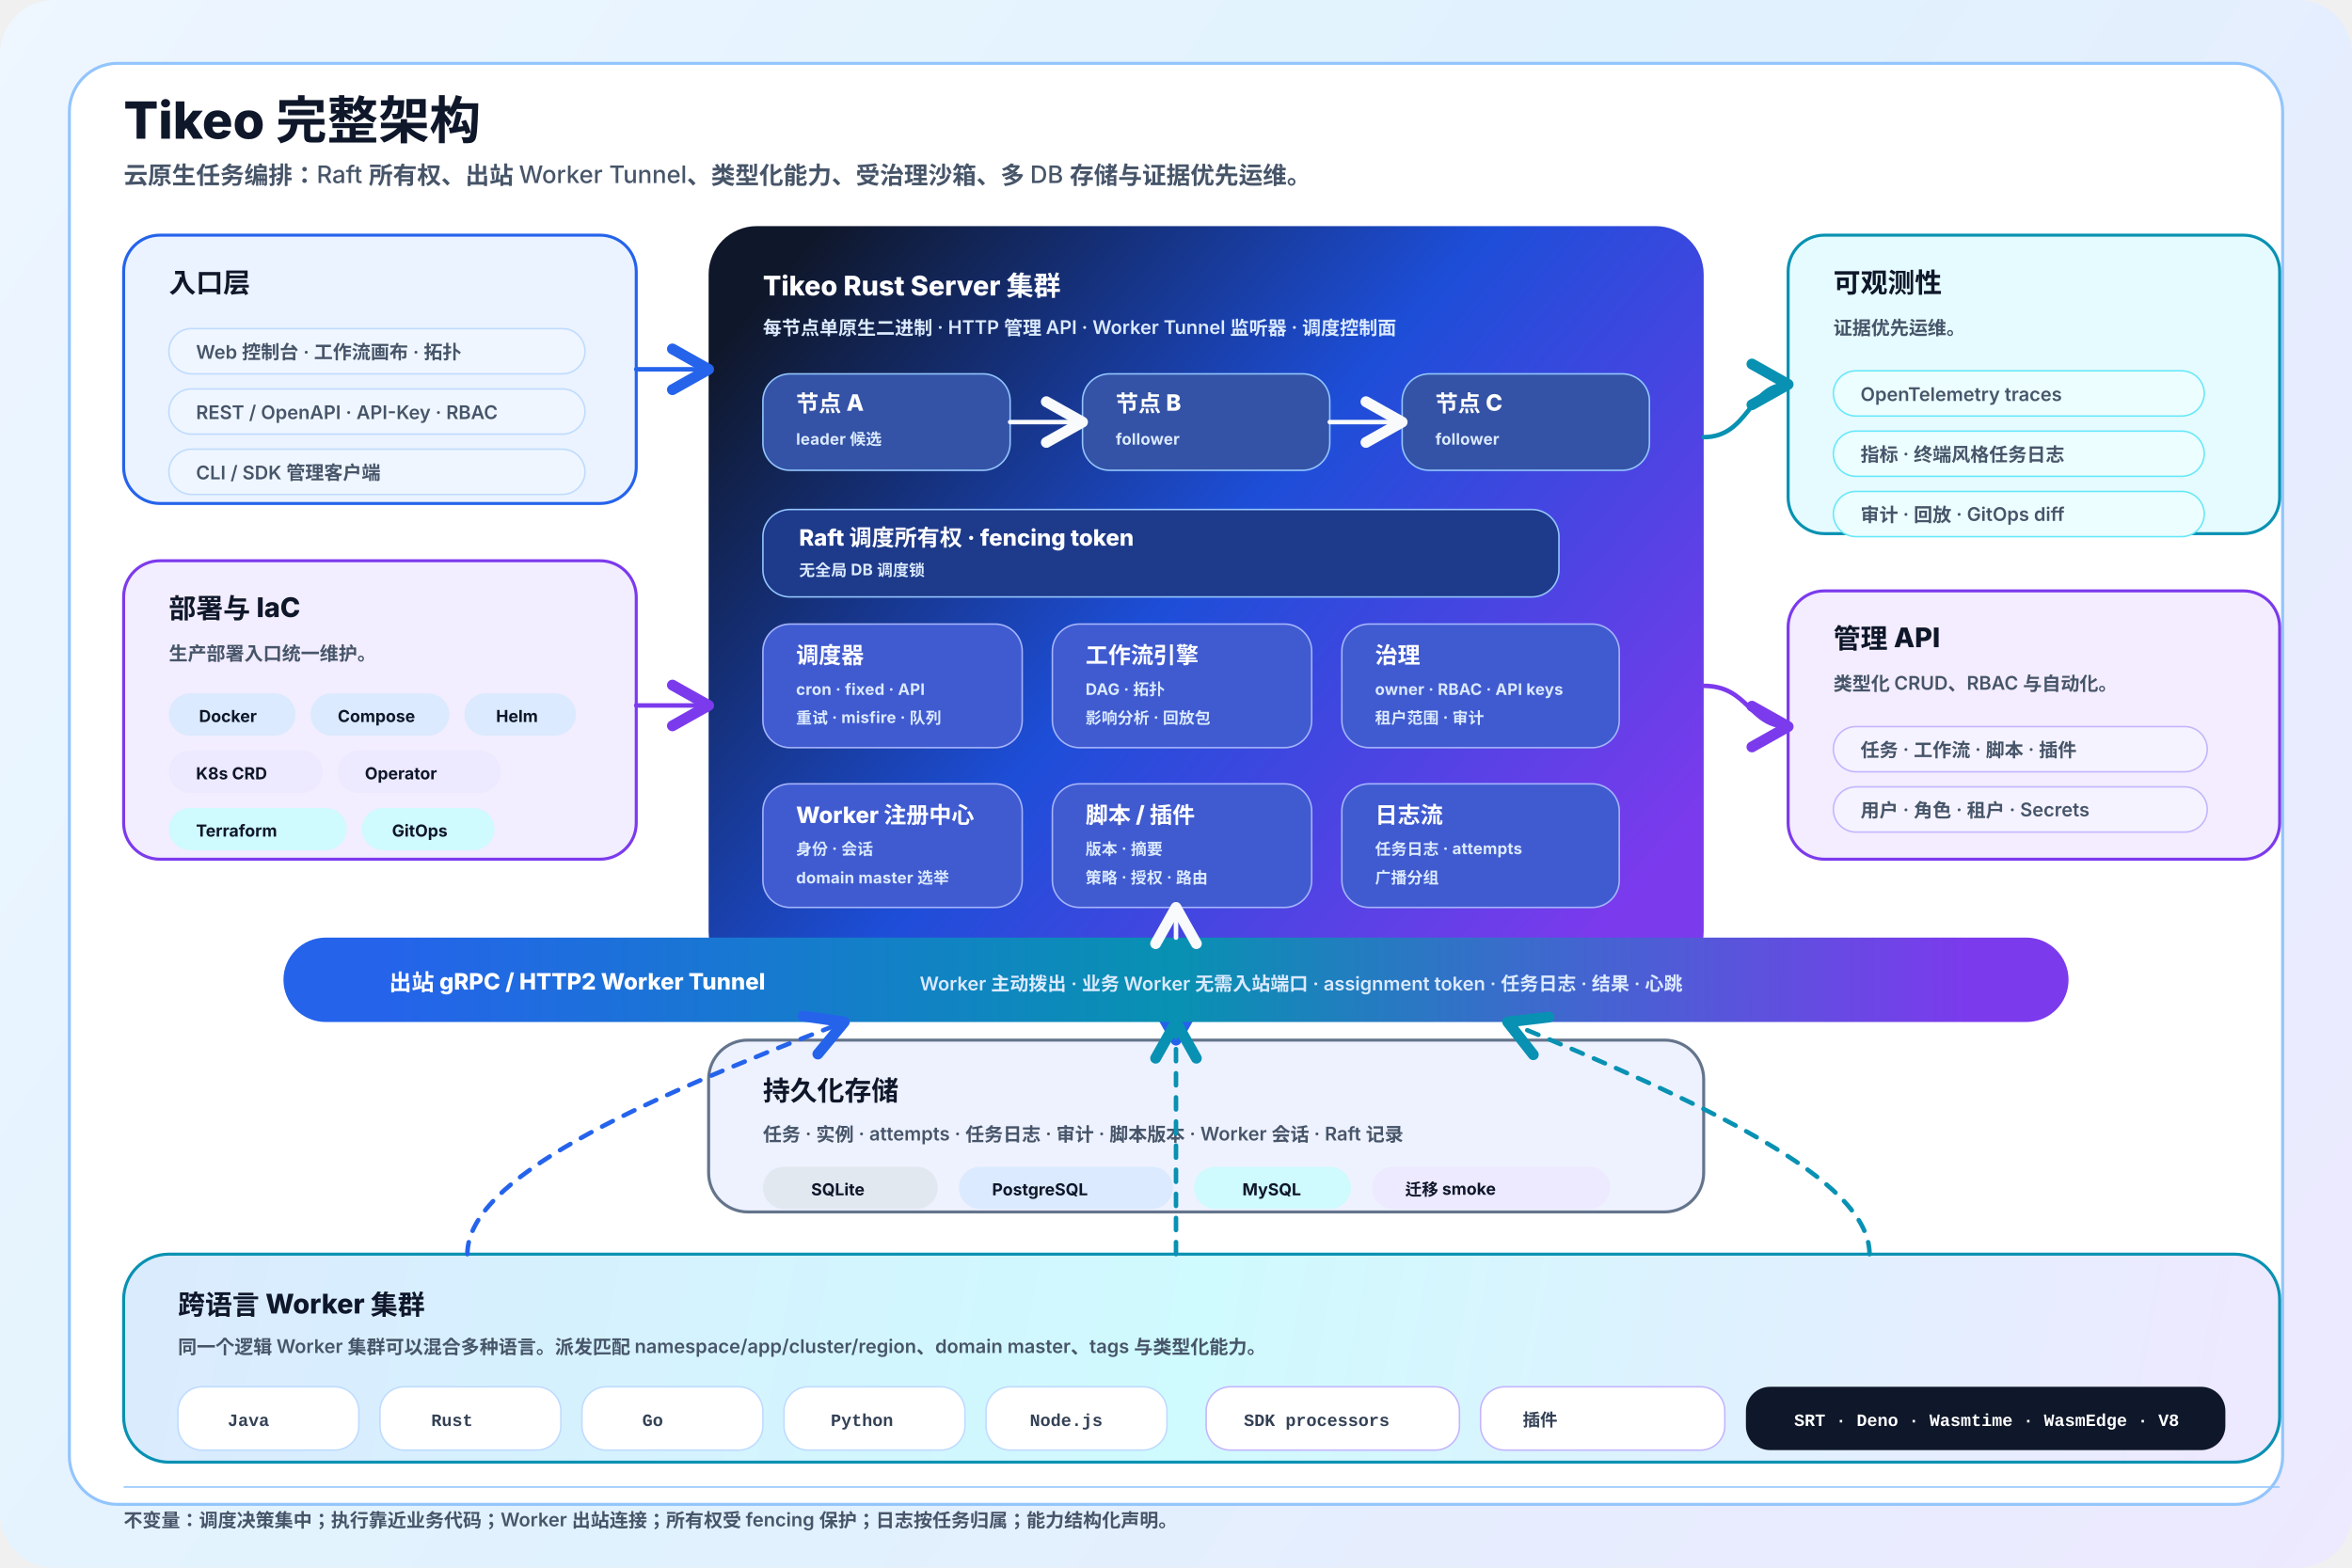
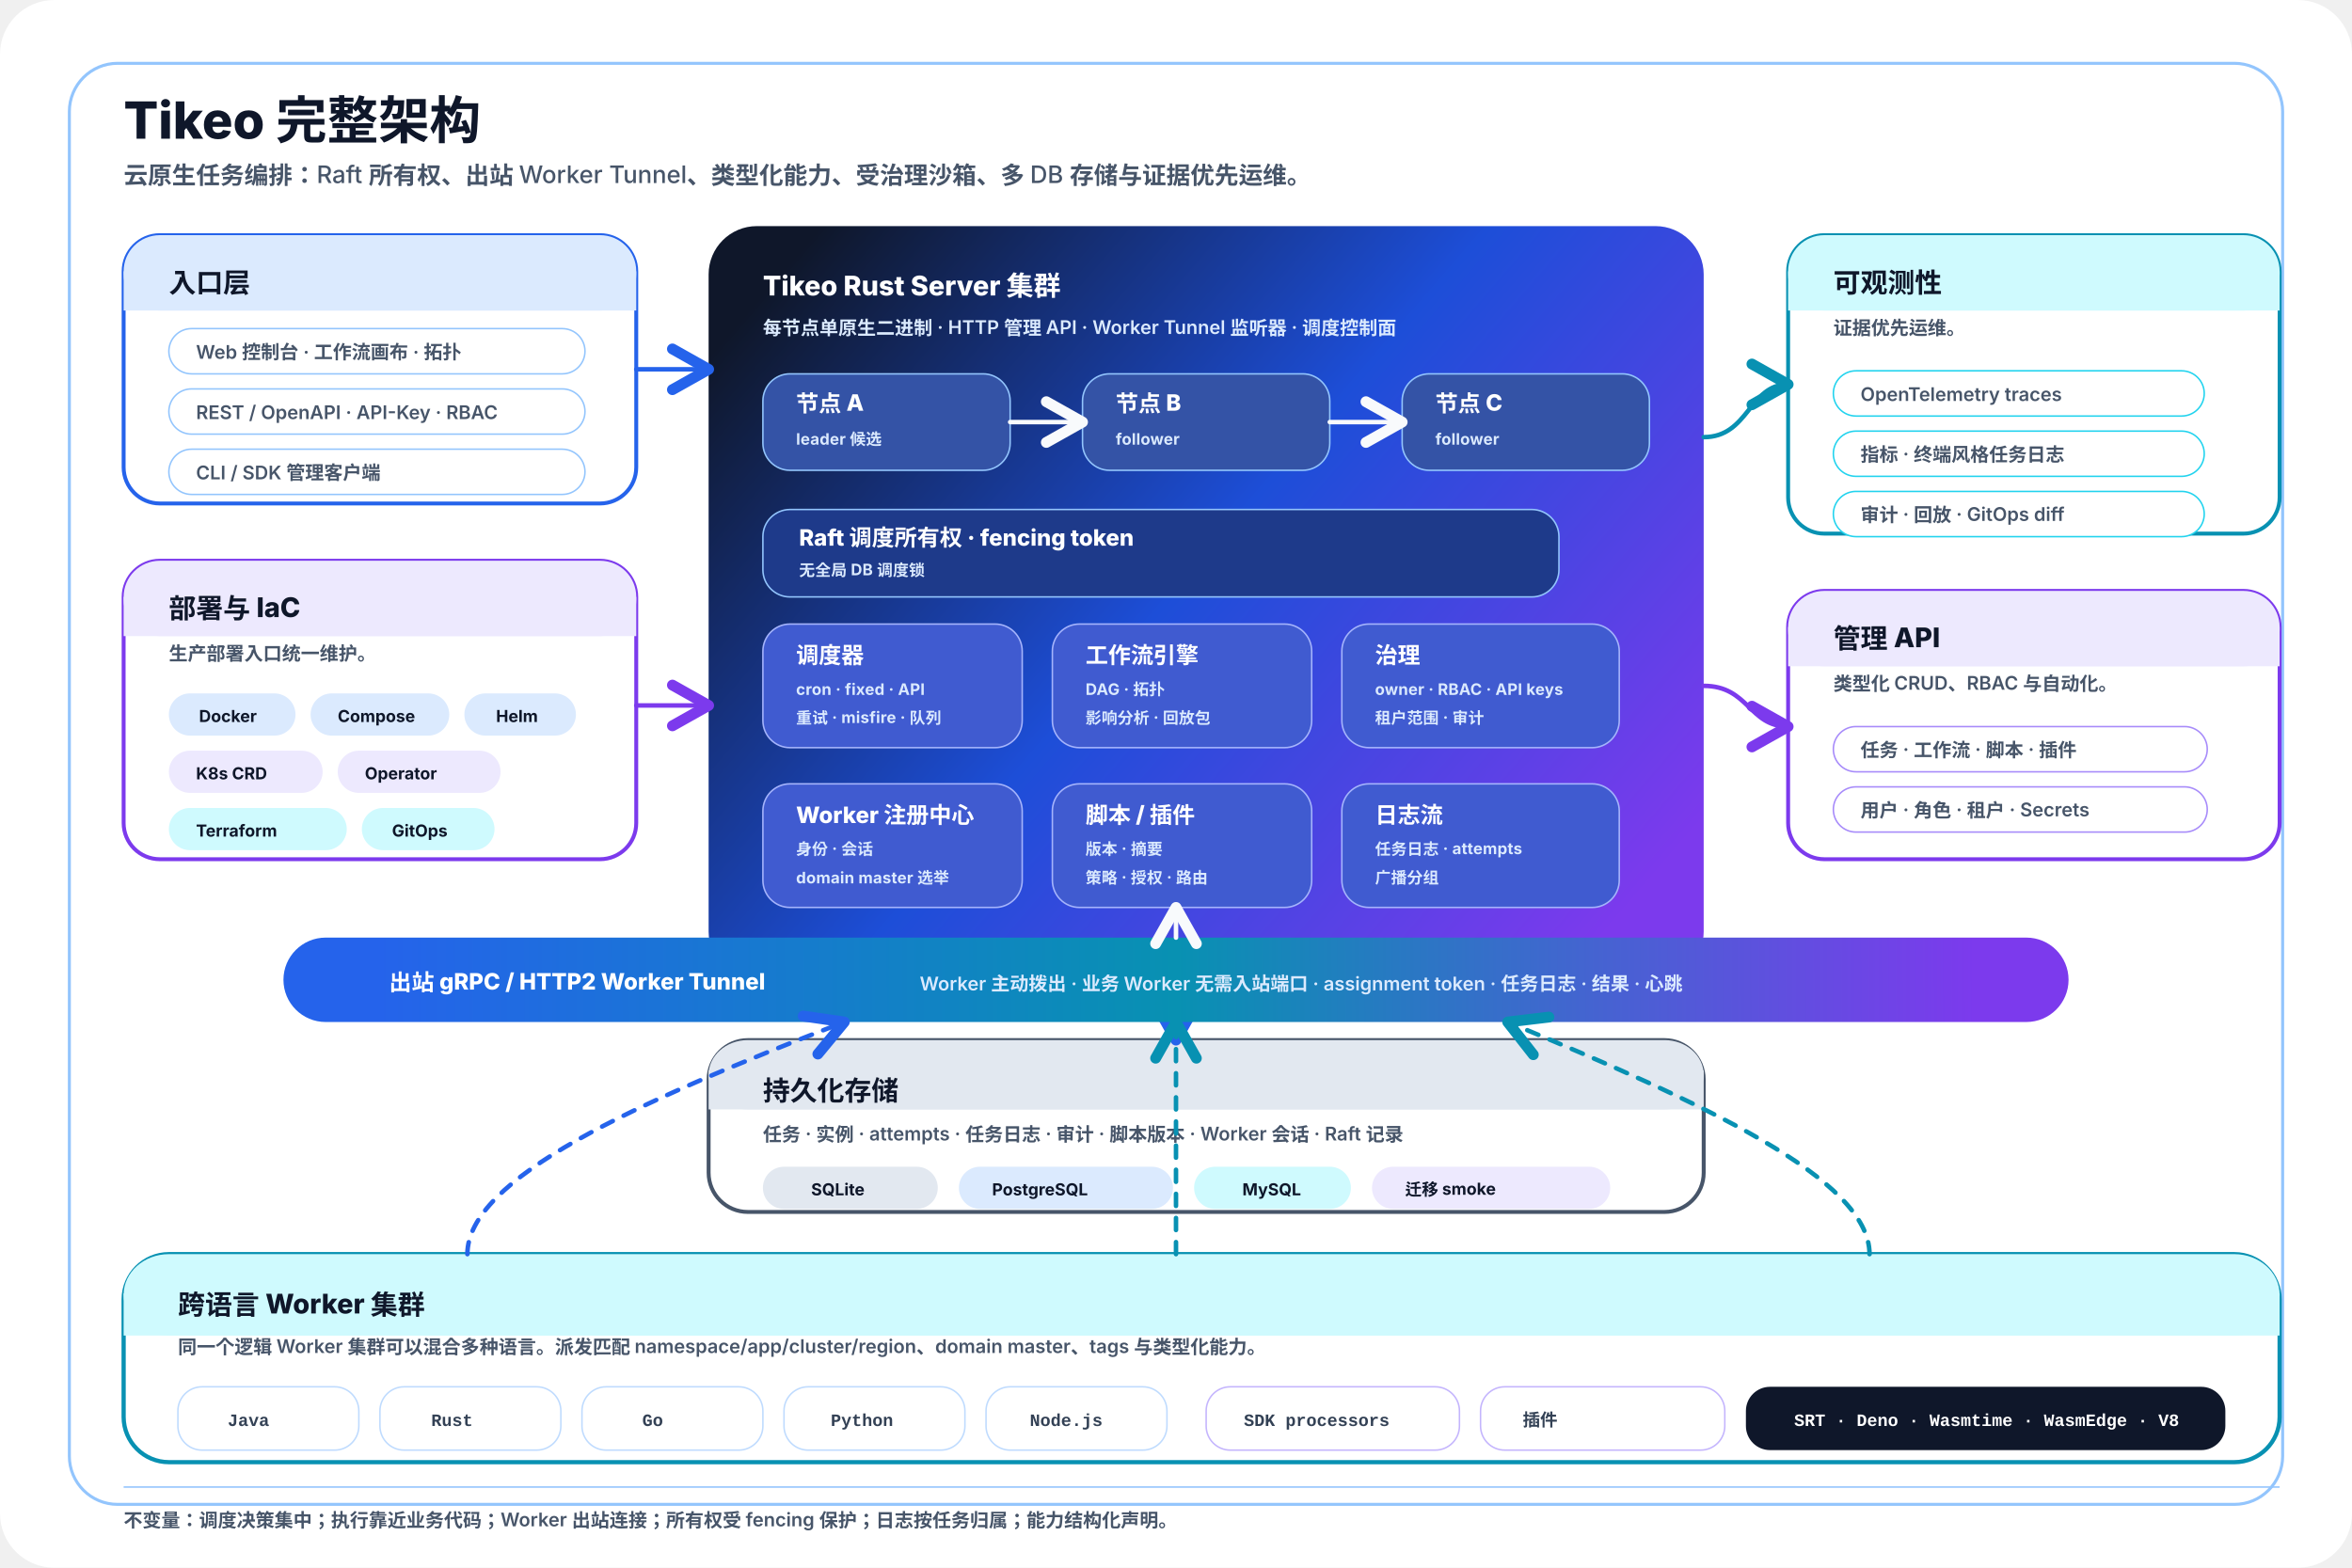
<svg xmlns="http://www.w3.org/2000/svg" width="1560" height="1040" viewBox="0 0 1560 1040" fill="none" role="img" aria-labelledby="title desc">
  <defs>
    <linearGradient id="bg" x1="0" y1="0" x2="1560" y2="1040" gradientUnits="userSpaceOnUse">
-       <stop stop-color="#eef6ff" />
-       <stop offset="0.48" stop-color="#e0f2fe" />
-       <stop offset="1" stop-color="#ede9fe" />
+       <stop stop-color="#ffffff" />
+       <stop offset="0.48" stop-color="#ffffff" />
+       <stop offset="1" stop-color="#ffffff" />
    </linearGradient>
    <linearGradient id="serverGrad" x1="515" y1="185" x2="1045" y2="642" gradientUnits="userSpaceOnUse">
      <stop stop-color="#0f172a" />
      <stop offset="0.48" stop-color="#1d4ed8" />
      <stop offset="1" stop-color="#7c3aed" />
    </linearGradient>
    <linearGradient id="workerGrad" x1="90" y1="692" x2="1470" y2="955" gradientUnits="userSpaceOnUse">
-       <stop stop-color="#dbeafe" />
-       <stop offset="0.52" stop-color="#cffafe" />
-       <stop offset="1" stop-color="#ede9fe" />
+       <stop stop-color="#ffffff" />
+       <stop offset="0.52" stop-color="#ffffff" />
+       <stop offset="1" stop-color="#ffffff" />
    </linearGradient>
    <linearGradient id="tunnelGrad" x1="250" y1="650" x2="1310" y2="646" gradientUnits="userSpaceOnUse">
      <stop stop-color="#2563eb" />
      <stop offset="0.5" stop-color="#0891b2" />
      <stop offset="1" stop-color="#7c3aed" />
    </linearGradient>
    <marker id="arrowBlue" markerWidth="13" markerHeight="13" refX="10" refY="6.5" orient="auto" markerUnits="strokeWidth">
      <path d="M2 2L10 6.5L2 11" stroke="#2563eb" stroke-width="2.4" stroke-linecap="round" stroke-linejoin="round" />
    </marker>
    <marker id="arrowCyan" markerWidth="13" markerHeight="13" refX="10" refY="6.5" orient="auto" markerUnits="strokeWidth">
      <path d="M2 2L10 6.5L2 11" stroke="#0891b2" stroke-width="2.4" stroke-linecap="round" stroke-linejoin="round" />
    </marker>
    <marker id="arrowViolet" markerWidth="13" markerHeight="13" refX="10" refY="6.5" orient="auto" markerUnits="strokeWidth">
      <path d="M2 2L10 6.5L2 11" stroke="#7c3aed" stroke-width="2.4" stroke-linecap="round" stroke-linejoin="round" />
    </marker>
    <marker id="arrowWhite" markerWidth="13" markerHeight="13" refX="10" refY="6.5" orient="auto" markerUnits="strokeWidth">
      <path d="M2 2L10 6.5L2 11" stroke="#f8fafc" stroke-width="2.4" stroke-linecap="round" stroke-linejoin="round" />
    </marker>
    <style>
      .title{font:800 34px ui-sans-serif,system-ui,-apple-system,BlinkMacSystemFont,"Segoe UI",sans-serif;fill:#0f172a}
      .subtitle{font:550 16px ui-sans-serif,system-ui,-apple-system,BlinkMacSystemFont,"Segoe UI",sans-serif;fill:#475569}
      .section{font:800 18px ui-sans-serif,system-ui,-apple-system,BlinkMacSystemFont,"Segoe UI",sans-serif;fill:#0f172a}
      .label{font:760 15px ui-sans-serif,system-ui,-apple-system,BlinkMacSystemFont,"Segoe UI",sans-serif;fill:#0f172a}
      .small{font:600 12.5px ui-sans-serif,system-ui,-apple-system,BlinkMacSystemFont,"Segoe UI",sans-serif;fill:#475569}
      .tiny{font:650 10.5px ui-sans-serif,system-ui,-apple-system,BlinkMacSystemFont,"Segoe UI",sans-serif;fill:#64748b;letter-spacing:.01em}
      .mono{font:700 11.5px ui-monospace,SFMono-Regular,Menlo,Monaco,Consolas,"Liberation Mono",monospace;fill:#334155}
      .white{fill:#fff}.white2{fill:#dbeafe}.white3{fill:#c4b5fd}
      .pillText{font:750 11px ui-sans-serif,system-ui,-apple-system,BlinkMacSystemFont,"Segoe UI",sans-serif;fill:#0f172a}
      .solidBlue{stroke:#2563eb;stroke-width:3;stroke-linecap:round;marker-end:url(#arrowBlue)}
      .solidCyan{stroke:#0891b2;stroke-width:3;stroke-linecap:round;marker-end:url(#arrowCyan)}
      .solidViolet{stroke:#7c3aed;stroke-width:3;stroke-linecap:round;marker-end:url(#arrowViolet)}
      .solidWhite{stroke:#f8fafc;stroke-width:3;stroke-linecap:round;marker-end:url(#arrowWhite)}
      .dashBlue{stroke:#2563eb;stroke-width:3;stroke-linecap:round;stroke-dasharray:8 8;marker-end:url(#arrowBlue)}
      .dashCyan{stroke:#0891b2;stroke-width:3;stroke-linecap:round;stroke-dasharray:8 8;marker-end:url(#arrowCyan)}
      .thin{stroke:#cbd5e1;stroke-width:1.2}
      @media (prefers-color-scheme: dark){
        .title,.section,.label{fill:#f8fafc}.subtitle,.small{fill:#cbd5e1}.tiny{fill:#94a3b8}.mono{fill:#cbd5e1}.pillText{fill:#e2e8f0}
      }
    </style>
  </defs>
  <rect width="1560" height="1040" rx="36" fill="url(#bg)" />
  <rect x="46" y="42" width="1468" height="956" rx="32" fill="#ffffff" stroke="#93c5fd" stroke-width="2" />
  <text x="82" y="92" class="title">Tikeo 完整架构</text>
  <text x="82" y="122" class="subtitle">云原生任务编排：Raft 所有权、出站 Worker Tunnel、类型化能力、受治理沙箱、多 DB 存储与证据优先运维。</text>
  <g>
-     <rect x="82" y="156" width="340" height="178" rx="24" fill="#eaf3ff" stroke="#2563eb" stroke-width="2" />
+     <rect x="82" y="156" width="340" height="178" rx="24" fill="#ffffff" stroke="#2563eb" stroke-width="2.6" />
+     <rect x="82" y="156" width="340" height="50" rx="24" fill="#dbeafe" />
+     <rect x="82" y="180" width="340" height="26" fill="#dbeafe" />
    <text x="112" y="194" class="section">入口层</text>
-     <rect x="112" y="218" width="276" height="30" rx="15" fill="#eff6ff" stroke="#bfdbfe" />
+     <rect x="112" y="218" width="276" height="30" rx="15" fill="#ffffff" stroke="#93c5fd" />
    <text x="130" y="238" class="small">Web 控制台 · 工作流画布 · 拓扑</text>
-     <rect x="112" y="258" width="276" height="30" rx="15" fill="#eff6ff" stroke="#bfdbfe" />
+     <rect x="112" y="258" width="276" height="30" rx="15" fill="#ffffff" stroke="#93c5fd" />
    <text x="130" y="278" class="small">REST / OpenAPI · API-Key · RBAC</text>
-     <rect x="112" y="298" width="276" height="30" rx="15" fill="#eff6ff" stroke="#bfdbfe" />
+     <rect x="112" y="298" width="276" height="30" rx="15" fill="#ffffff" stroke="#93c5fd" />
    <text x="130" y="318" class="small">CLI / SDK 管理客户端</text>
  </g>
  <g>
-     <rect x="82" y="372" width="340" height="198" rx="24" fill="#f2edff" stroke="#7c3aed" stroke-width="2" />
+     <rect x="82" y="372" width="340" height="198" rx="24" fill="#ffffff" stroke="#7c3aed" stroke-width="2.6" />
+     <rect x="82" y="372" width="340" height="50" rx="24" fill="#ede9fe" />
+     <rect x="82" y="396" width="340" height="26" fill="#ede9fe" />
    <text x="112" y="410" class="section">部署与 IaC</text>
    <text x="112" y="438" class="small">生产部署入口统一维护。</text>
    <g>
      <rect x="112" y="460" width="84" height="28" rx="14" fill="#dbeafe" />
      <text x="132" y="479" class="pillText">Docker</text>
      <rect x="206" y="460" width="92" height="28" rx="14" fill="#dbeafe" />
      <text x="224" y="479" class="pillText">Compose</text>
      <rect x="308" y="460" width="74" height="28" rx="14" fill="#dbeafe" />
      <text x="329" y="479" class="pillText">Helm</text>
      <rect x="112" y="498" width="102" height="28" rx="14" fill="#ede9fe" />
      <text x="130" y="517" class="pillText">K8s CRD</text>
      <rect x="224" y="498" width="108" height="28" rx="14" fill="#ede9fe" />
      <text x="242" y="517" class="pillText">Operator</text>
      <rect x="112" y="536" width="118" height="28" rx="14" fill="#cffafe" />
      <text x="130" y="555" class="pillText">Terraform</text>
      <rect x="240" y="536" width="88" height="28" rx="14" fill="#cffafe" />
      <text x="260" y="555" class="pillText">GitOps</text>
    </g>
  </g>
  <g>
    <rect x="470" y="150" width="660" height="500" rx="32" fill="url(#serverGrad)" />
    <text x="506" y="196" class="section white">Tikeo Rust Server 集群</text>
    <text x="506" y="222" class="small white2">每节点单原生二进制 · HTTP 管理 API · Worker Tunnel 监听器 · 调度控制面</text>
    <g>
      <rect x="506" y="248" width="164" height="64" rx="18" fill="#3453a6" stroke="#93c5fd" />
      <text x="528" y="273" class="label white">节点 A</text>
      <text x="528" y="295" class="tiny white2">leader 候选</text>
      <rect x="718" y="248" width="164" height="64" rx="18" fill="#3453a6" stroke="#93c5fd" />
      <text x="740" y="273" class="label white">节点 B</text>
      <text x="740" y="295" class="tiny white2">follower</text>
      <rect x="930" y="248" width="164" height="64" rx="18" fill="#3453a6" stroke="#93c5fd" />
      <text x="952" y="273" class="label white">节点 C</text>
      <text x="952" y="295" class="tiny white2">follower</text>
      <path d="M670 280C690 280 700 280 718 280" class="solidWhite" />
      <path d="M882 280C902 280 910 280 930 280" class="solidWhite" />
    </g>
    <rect x="506" y="338" width="528" height="58" rx="18" fill="#1e3a8a" stroke="#93c5fd" />
    <text x="530" y="362" class="label white">Raft 调度所有权 · fencing token</text>
    <text x="530" y="382" class="tiny white2">无全局 DB 调度锁</text>
    <g>
      <rect x="506" y="414" width="172" height="82" rx="18" fill="#405bd0" stroke="#a5b4fc" />
      <text x="528" y="440" class="label white">调度器</text>
      <text x="528" y="461" class="tiny white2">cron · fixed · API</text>
      <text x="528" y="480" class="tiny white2">重试 · misfire · 队列</text>
      <rect x="698" y="414" width="172" height="82" rx="18" fill="#405bd0" stroke="#a5b4fc" />
      <text x="720" y="440" class="label white">工作流引擎</text>
      <text x="720" y="461" class="tiny white2">DAG · 拓扑</text>
      <text x="720" y="480" class="tiny white2">影响分析 · 回放包</text>
      <rect x="890" y="414" width="184" height="82" rx="18" fill="#405bd0" stroke="#a5b4fc" />
      <text x="912" y="440" class="label white">治理</text>
      <text x="912" y="461" class="tiny white2">owner · RBAC · API keys</text>
      <text x="912" y="480" class="tiny white2">租户范围 · 审计</text>
      <rect x="506" y="520" width="172" height="82" rx="18" fill="#405bd0" stroke="#a5b4fc" />
      <text x="528" y="546" class="label white">Worker 注册中心</text>
      <text x="528" y="567" class="tiny white2">身份 · 会话</text>
      <text x="528" y="586" class="tiny white2">domain master 选举</text>
      <rect x="698" y="520" width="172" height="82" rx="18" fill="#405bd0" stroke="#a5b4fc" />
      <text x="720" y="546" class="label white">脚本 / 插件</text>
      <text x="720" y="567" class="tiny white2">版本 · 摘要</text>
      <text x="720" y="586" class="tiny white2">策略 · 授权 · 路由</text>
      <rect x="890" y="520" width="184" height="82" rx="18" fill="#405bd0" stroke="#a5b4fc" />
      <text x="912" y="546" class="label white">日志流</text>
      <text x="912" y="567" class="tiny white2">任务日志 · attempts</text>
      <text x="912" y="586" class="tiny white2">广播分组</text>
    </g>
  </g>
  <path d="M422 245C446 245 446 245 470 245" class="solidBlue" />
  <path d="M422 468C452 468 452 468 470 468" class="solidViolet" />
  <g>
-     <rect x="1186" y="156" width="326" height="198" rx="24" fill="#e6fbff" stroke="#0891b2" stroke-width="2" />
+     <rect x="1186" y="156" width="326" height="198" rx="24" fill="#ffffff" stroke="#0891b2" stroke-width="2.6" />
+     <rect x="1186" y="156" width="326" height="50" rx="24" fill="#cffafe" />
+     <rect x="1186" y="180" width="326" height="26" fill="#cffafe" />
    <text x="1216" y="194" class="section">可观测性</text>
    <text x="1216" y="222" class="small">证据优先运维。</text>
-     <rect x="1216" y="246" width="246" height="30" rx="15" fill="#ecfeff" stroke="#67e8f9" />
+     <rect x="1216" y="246" width="246" height="30" rx="15" fill="#ffffff" stroke="#22d3ee" />
    <text x="1234" y="266" class="small">OpenTelemetry traces</text>
-     <rect x="1216" y="286" width="246" height="30" rx="15" fill="#ecfeff" stroke="#67e8f9" />
+     <rect x="1216" y="286" width="246" height="30" rx="15" fill="#ffffff" stroke="#22d3ee" />
    <text x="1234" y="306" class="small">指标 · 终端风格任务日志</text>
-     <rect x="1216" y="326" width="246" height="30" rx="15" fill="#ecfeff" stroke="#67e8f9" />
+     <rect x="1216" y="326" width="246" height="30" rx="15" fill="#ffffff" stroke="#22d3ee" />
    <text x="1234" y="346" class="small">审计 · 回放 · GitOps diff</text>
  </g>
  <g>
-     <rect x="1186" y="392" width="326" height="178" rx="24" fill="#f3edff" stroke="#7c3aed" stroke-width="2" />
+     <rect x="1186" y="392" width="326" height="178" rx="24" fill="#ffffff" stroke="#7c3aed" stroke-width="2.6" />
+     <rect x="1186" y="392" width="326" height="50" rx="24" fill="#ede9fe" />
+     <rect x="1186" y="416" width="326" height="26" fill="#ede9fe" />
    <text x="1216" y="430" class="section">管理 API</text>
    <text x="1216" y="458" class="small">类型化 CRUD、RBAC 与自动化。</text>
-     <rect x="1216" y="482" width="248" height="30" rx="15" fill="#f5f3ff" stroke="#c4b5fd" />
+     <rect x="1216" y="482" width="248" height="30" rx="15" fill="#ffffff" stroke="#a78bfa" />
    <text x="1234" y="502" class="small">任务 · 工作流 · 脚本 · 插件</text>
-     <rect x="1216" y="522" width="248" height="30" rx="15" fill="#f5f3ff" stroke="#c4b5fd" />
+     <rect x="1216" y="522" width="248" height="30" rx="15" fill="#ffffff" stroke="#a78bfa" />
    <text x="1234" y="542" class="small">用户 · 角色 · 租户 · Secrets</text>
  </g>
  <path d="M1130 290C1160 290 1160 255 1186 255" class="solidCyan" />
  <path d="M1130 455C1160 455 1160 482 1186 482" class="solidViolet" />
  <g>
-     <rect x="470" y="690" width="660" height="114" rx="26" fill="#eef2ff" stroke="#64748b" stroke-width="2" />
+     <rect x="470" y="690" width="660" height="114" rx="26" fill="#ffffff" stroke="#475569" stroke-width="2.6" />
+     <rect x="470" y="690" width="660" height="46" rx="26" fill="#e2e8f0" />
+     <rect x="470" y="710" width="660" height="26" fill="#e2e8f0" />
    <text x="506" y="730" class="section">持久化存储</text>
    <text x="506" y="757" class="small">任务 · 实例 · attempts · 任务日志 · 审计 · 脚本版本 · Worker 会话 · Raft 记录</text>
    <g>
      <rect x="506" y="774" width="116" height="28" rx="14" fill="#e2e8f0" />
      <text x="538" y="793" class="pillText">SQLite</text>
      <rect x="636" y="774" width="142" height="28" rx="14" fill="#dbeafe" />
      <text x="658" y="793" class="pillText">PostgreSQL</text>
      <rect x="792" y="774" width="104" height="28" rx="14" fill="#cffafe" />
      <text x="824" y="793" class="pillText">MySQL</text>
      <rect x="910" y="774" width="158" height="28" rx="14" fill="#ede9fe" />
      <text x="932" y="793" class="pillText">迁移 smoke</text>
    </g>
  </g>
  <path d="M780 650V690" class="solidBlue" />
  <g>
    <rect x="188" y="622" width="1184" height="56" rx="28" fill="url(#tunnelGrad)" />
    <text x="258" y="657" class="label white">出站 gRPC / HTTP2 Worker Tunnel</text>
    <text x="610" y="657" class="small white2">Worker 主动拨出 · 业务 Worker 无需入站端口 · assignment token · 任务日志 · 结果 · 心跳</text>
  </g>
  <path d="M780 622C780 606 780 606 780 602" class="solidWhite" />
  <g>
-     <rect x="82" y="832" width="1430" height="138" rx="30" fill="url(#workerGrad)" stroke="#0891b2" stroke-width="2" />
+     <rect x="82" y="832" width="1430" height="138" rx="30" fill="#ffffff" stroke="#0891b2" stroke-width="2.8" />
+     <rect x="82" y="832" width="1430" height="54" rx="30" fill="#cffafe" />
+     <rect x="82" y="858" width="1430" height="28" fill="#cffafe" />
    <text x="118" y="872" class="section">跨语言 Worker 集群</text>
    <text x="118" y="898" class="small">同一个逻辑 Worker 集群可以混合多种语言。派发匹配 namespace/app/cluster/region、domain master、tags 与类型化能力。</text>
    <g>
      <rect x="118" y="920" width="120" height="42" rx="16" fill="#fff" stroke="#bfdbfe" />
      <text x="151" y="946" class="mono">Java</text>
      <rect x="252" y="920" width="120" height="42" rx="16" fill="#fff" stroke="#bfdbfe" />
      <text x="286" y="946" class="mono">Rust</text>
      <rect x="386" y="920" width="120" height="42" rx="16" fill="#fff" stroke="#bfdbfe" />
      <text x="426" y="946" class="mono">Go</text>
      <rect x="520" y="920" width="120" height="42" rx="16" fill="#fff" stroke="#bfdbfe" />
      <text x="551" y="946" class="mono">Python</text>
      <rect x="654" y="920" width="120" height="42" rx="16" fill="#fff" stroke="#bfdbfe" />
      <text x="683" y="946" class="mono">Node.js</text>
      <rect x="800" y="920" width="168" height="42" rx="16" fill="#fff" stroke="#c4b5fd" />
      <text x="825" y="946" class="mono">SDK processors</text>
      <rect x="982" y="920" width="162" height="42" rx="16" fill="#fff" stroke="#c4b5fd" />
      <text x="1010" y="946" class="mono">插件</text>
      <rect x="1158" y="920" width="318" height="42" rx="16" fill="#0f172a" />
      <text x="1190" y="946" class="mono white">SRT · Deno · Wasmtime · WasmEdge · V8</text>
    </g>
  </g>
  <path d="M780 832C780 790 780 720 780 678" class="dashCyan" />
  <path d="M310 832C310 782 420 732 560 678" class="dashBlue" />
  <path d="M1240 832C1240 782 1130 732 1000 678" class="dashCyan" />
  <g>
    <rect x="82" y="986" width="1430" height="1" fill="#93c5fd" />
    <text x="82" y="1013" class="small">不变量：调度决策集中；执行靠近业务代码；Worker 出站连接；所有权受 fencing 保护；日志按任务归属；能力结构化声明。</text>
  </g>
</svg>
